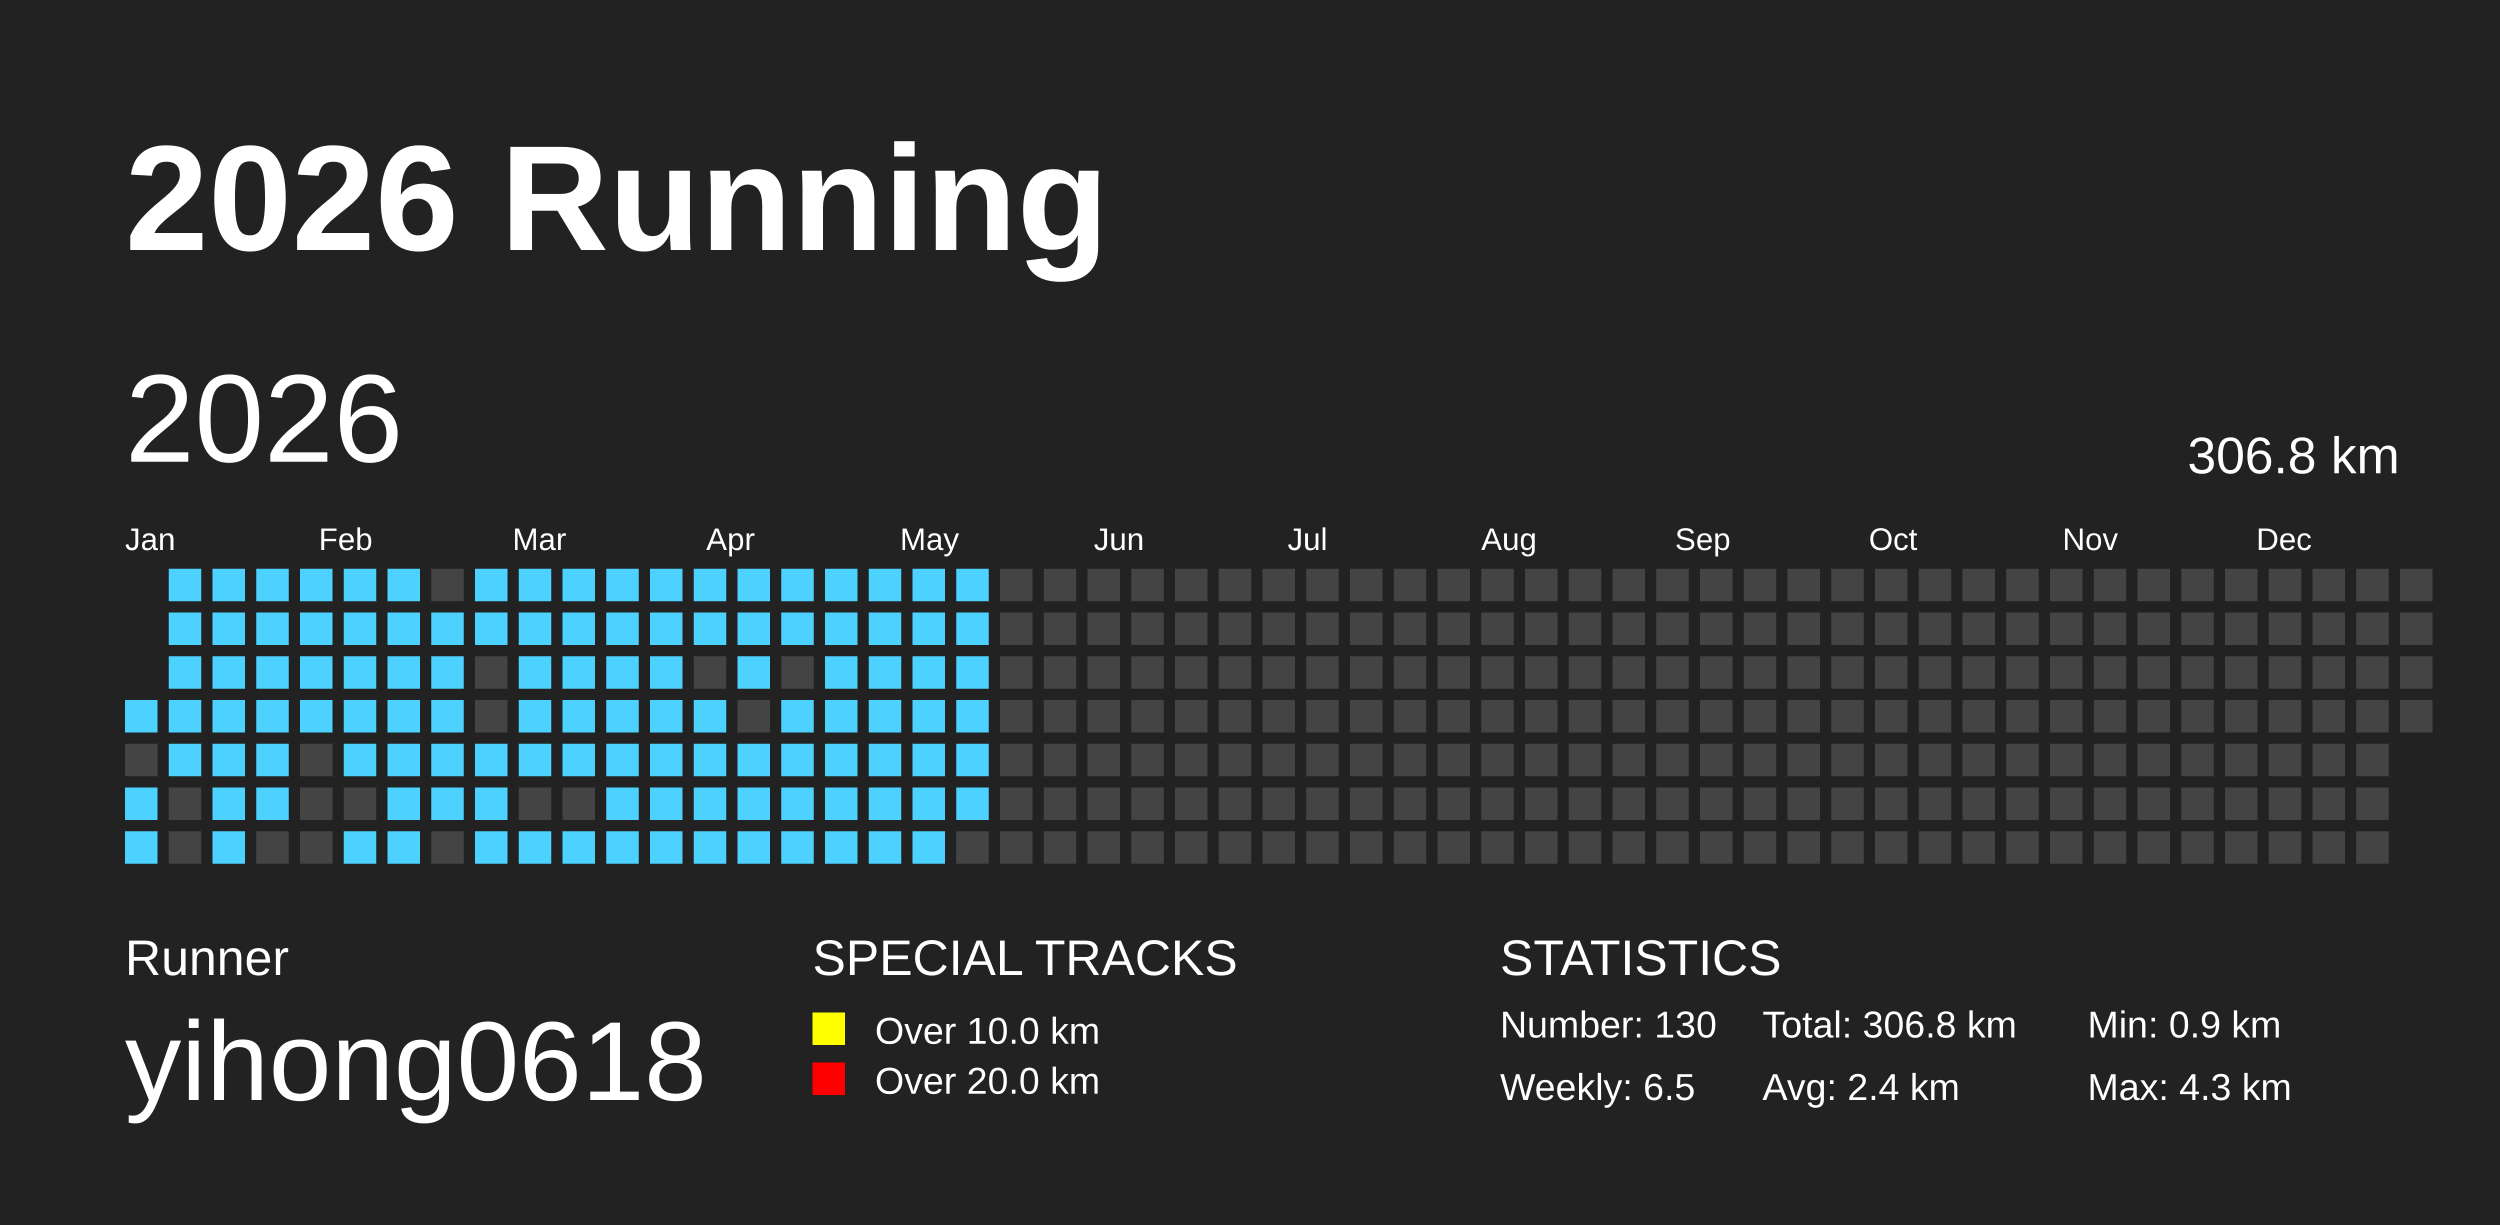
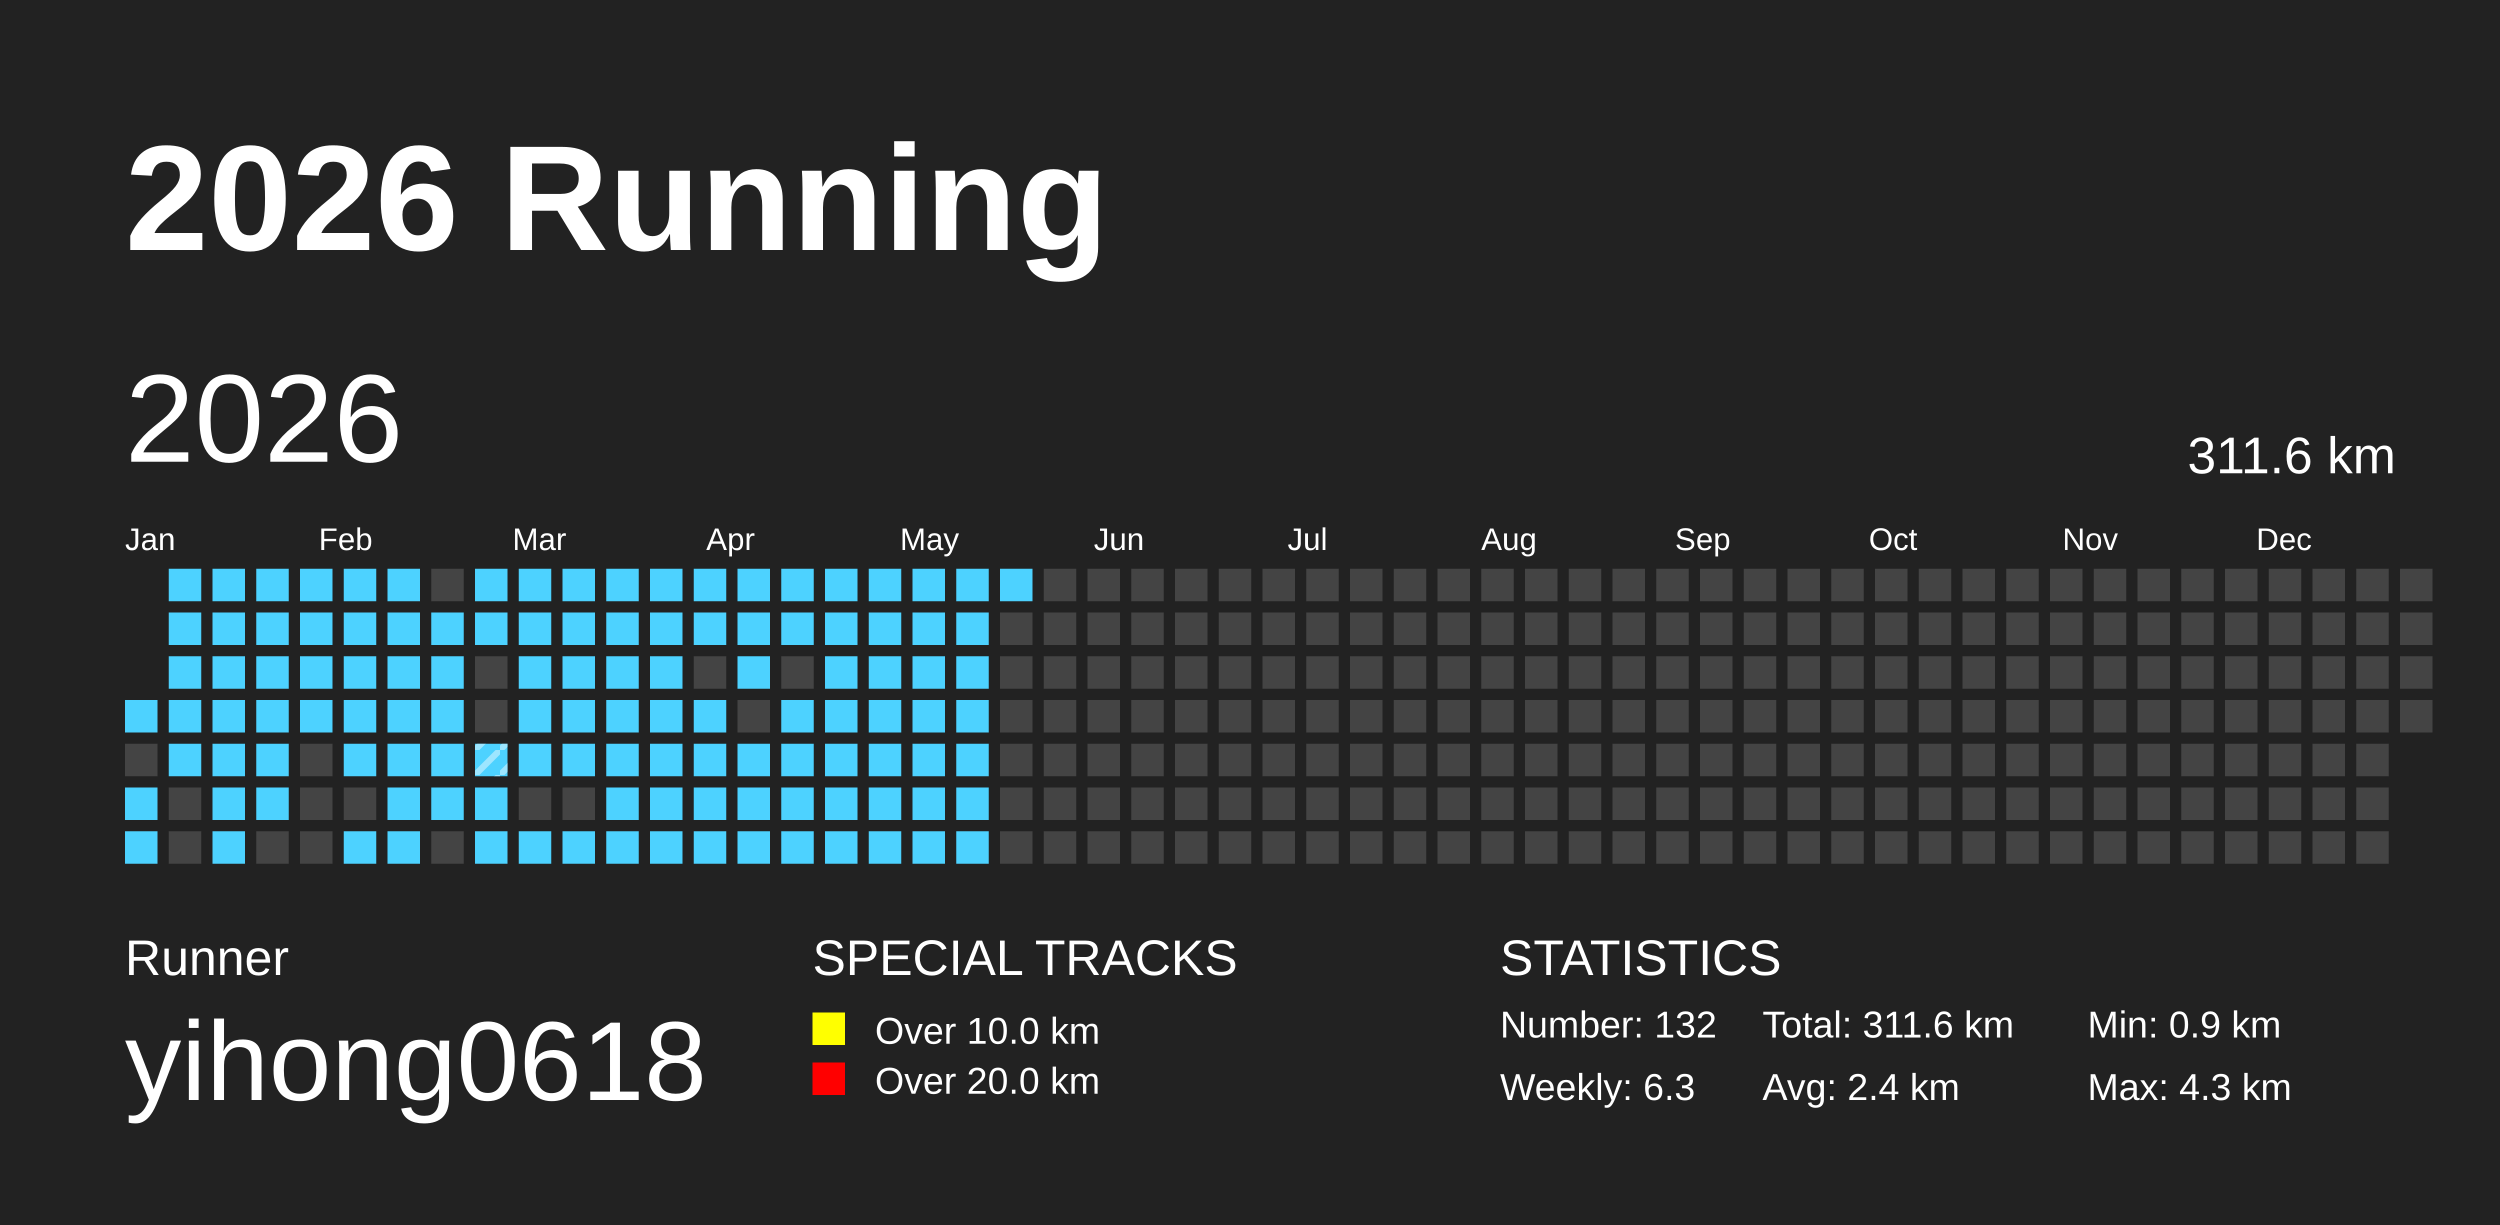
<svg xmlns="http://www.w3.org/2000/svg" baseProfile="full" height="98mm" version="1.1" viewBox="0,0,200,98" width="200mm">
  <defs>
    <pattern height="2" id="indoor-stripe" patternUnits="userSpaceOnUse" width="2">
      <line stroke="white" stroke-opacity="0.45" stroke-width="0.5" x1="0" x2="2" y1="2" y2="0" />
    </pattern>
  </defs>
  <rect fill="#222222" height="98" width="200" x="0" y="0" />
  <text fill="#FFFFFF" style="font-size:12px; font-family:Arial; font-weight:bold;" x="10" y="20">2026 Running</text>
  <text fill="#FFFFFF" style="font-size:4px; font-family:Arial" x="10" y="78">Runner</text>
  <text fill="#FFFFFF" style="font-size:9px; font-family:Arial" x="10" y="88">yihong0618</text>
  <text fill="#FFFFFF" style="font-size:4px; font-family:Arial" x="65" y="78">SPECIAL TRACKS</text>
  <rect fill="yellow" height="2.6" width="2.6" x="65" y="81" />
  <text fill="#FFFFFF" style="font-size:3px; font-family:Arial" x="70" y="83.5">Over 10.0 km</text>
  <rect fill="red" height="2.6" width="2.6" x="65" y="85" />
  <text fill="#FFFFFF" style="font-size:3px; font-family:Arial" x="70" y="87.5">Over 20.0 km</text>
  <text fill="#FFFFFF" style="font-size:4px; font-family:Arial" x="120" y="78">STATISTICS</text>
-   <text fill="#FFFFFF" style="font-size:3px; font-family:Arial" x="120" y="83">Number: 130</text>
-   <text fill="#FFFFFF" style="font-size:3px; font-family:Arial" x="120" y="88">Weekly: 6.5</text>
-   <text fill="#FFFFFF" style="font-size:3px; font-family:Arial" x="141" y="83">Total: 306.8 km</text>
+   <text fill="#FFFFFF" style="font-size:3px; font-family:Arial" x="120" y="83">Number: 132</text>
+   <text fill="#FFFFFF" style="font-size:3px; font-family:Arial" x="120" y="88">Weekly: 6.3</text>
+   <text fill="#FFFFFF" style="font-size:3px; font-family:Arial" x="141" y="83">Total: 311.6 km</text>
  <text fill="#FFFFFF" style="font-size:3px; font-family:Arial" x="141" y="88">Avg: 2.4 km</text>
  <text fill="#FFFFFF" style="font-size:3px; font-family:Arial" x="167" y="83">Min: 0.9 km</text>
  <text fill="#FFFFFF" style="font-size:3px; font-family:Arial" x="167" y="88">Max: 4.3 km</text>
  <text dominant-baseline="hanging" fill="#FFFFFF" style="font-size:10.0px; font-family:Arial;" x="10" y="30">2026</text>
-   <text dominant-baseline="hanging" fill="#FFFFFF" style="font-size:4.125px; font-family:Arial;" x="175" y="35">306.8 km</text>
+   <text dominant-baseline="hanging" fill="#FFFFFF" style="font-size:4.125px; font-family:Arial;" x="175" y="35">311.6 km</text>
  <text fill="#FFFFFF" style="font-size:2.5px; font-family:Arial" x="10.0" y="44">Jan</text>
  <text fill="#FFFFFF" style="font-size:2.5px; font-family:Arial" x="25.5" y="44">Feb</text>
  <text fill="#FFFFFF" style="font-size:2.5px; font-family:Arial" x="41.0" y="44">Mar</text>
  <text fill="#FFFFFF" style="font-size:2.5px; font-family:Arial" x="56.5" y="44">Apr</text>
  <text fill="#FFFFFF" style="font-size:2.5px; font-family:Arial" x="72.0" y="44">May</text>
  <text fill="#FFFFFF" style="font-size:2.5px; font-family:Arial" x="87.5" y="44">Jun</text>
  <text fill="#FFFFFF" style="font-size:2.5px; font-family:Arial" x="103.0" y="44">Jul</text>
  <text fill="#FFFFFF" style="font-size:2.5px; font-family:Arial" x="118.5" y="44">Aug</text>
  <text fill="#FFFFFF" style="font-size:2.5px; font-family:Arial" x="134.0" y="44">Sep</text>
  <text fill="#FFFFFF" style="font-size:2.5px; font-family:Arial" x="149.5" y="44">Oct</text>
  <text fill="#FFFFFF" style="font-size:2.5px; font-family:Arial" x="165.0" y="44">Nov</text>
  <text fill="#FFFFFF" style="font-size:2.5px; font-family:Arial" x="180.5" y="44">Dec</text>
  <rect fill="#4DD2FF" height="2.6" width="2.6" x="10.0" y="56.0" />
  <rect fill="#444444" height="2.6" width="2.6" x="10.0" y="59.5" />
  <rect fill="#4DD2FF" height="2.6" width="2.6" x="10.0" y="63.0" />
  <rect fill="#4DD2FF" height="2.6" width="2.6" x="10.0" y="66.5" />
  <rect fill="#4DD2FF" height="2.6" width="2.6" x="13.5" y="45.5" />
  <rect fill="#4DD2FF" height="2.6" width="2.6" x="13.5" y="49.0" />
  <rect fill="#4DD2FF" height="2.6" width="2.6" x="13.5" y="52.5" />
  <rect fill="#4DD2FF" height="2.6" width="2.6" x="13.5" y="56.0" />
  <rect fill="#4DD2FF" height="2.6" width="2.6" x="13.5" y="59.5" />
  <rect fill="#444444" height="2.6" width="2.6" x="13.5" y="63.0" />
  <rect fill="#444444" height="2.6" width="2.6" x="13.5" y="66.5" />
  <rect fill="#4DD2FF" height="2.6" width="2.6" x="17.0" y="45.5" />
  <rect fill="#4DD2FF" height="2.6" width="2.6" x="17.0" y="49.0" />
  <rect fill="#4DD2FF" height="2.6" width="2.6" x="17.0" y="52.5" />
  <rect fill="#4DD2FF" height="2.6" width="2.6" x="17.0" y="56.0" />
  <rect fill="#4DD2FF" height="2.6" width="2.6" x="17.0" y="59.5" />
  <rect fill="#4DD2FF" height="2.6" width="2.6" x="17.0" y="63.0" />
  <rect fill="#4DD2FF" height="2.6" width="2.6" x="17.0" y="66.5" />
  <rect fill="#4DD2FF" height="2.6" width="2.6" x="20.5" y="45.5" />
  <rect fill="#4DD2FF" height="2.6" width="2.6" x="20.5" y="49.0" />
  <rect fill="#4DD2FF" height="2.6" width="2.6" x="20.5" y="52.5" />
  <rect fill="#4DD2FF" height="2.6" width="2.6" x="20.5" y="56.0" />
  <rect fill="#4DD2FF" height="2.6" width="2.6" x="20.5" y="59.5" />
  <rect fill="#4DD2FF" height="2.6" width="2.6" x="20.5" y="63.0" />
  <rect fill="#444444" height="2.6" width="2.6" x="20.5" y="66.5" />
  <rect fill="#4DD2FF" height="2.6" width="2.6" x="24.0" y="45.5" />
  <rect fill="#4DD2FF" height="2.6" width="2.6" x="24.0" y="49.0" />
  <rect fill="#4DD2FF" height="2.6" width="2.6" x="24.0" y="52.5" />
  <rect fill="#4DD2FF" height="2.6" width="2.6" x="24.0" y="56.0" />
  <rect fill="#444444" height="2.6" width="2.6" x="24.0" y="59.5" />
  <rect fill="#444444" height="2.6" width="2.6" x="24.0" y="63.0" />
  <rect fill="#444444" height="2.6" width="2.6" x="24.0" y="66.5" />
  <rect fill="#4DD2FF" height="2.6" width="2.6" x="27.5" y="45.5" />
  <rect fill="#4DD2FF" height="2.6" width="2.6" x="27.5" y="49.0" />
  <rect fill="#4DD2FF" height="2.6" width="2.6" x="27.5" y="52.5" />
  <rect fill="#4DD2FF" height="2.6" width="2.6" x="27.5" y="56.0" />
  <rect fill="#4DD2FF" height="2.6" width="2.6" x="27.5" y="59.5" />
  <rect fill="#444444" height="2.6" width="2.6" x="27.5" y="63.0" />
  <rect fill="#4DD2FF" height="2.6" width="2.6" x="27.5" y="66.5" />
  <rect fill="#4DD2FF" height="2.6" width="2.6" x="31.0" y="45.5" />
  <rect fill="#4DD2FF" height="2.6" width="2.6" x="31.0" y="49.0" />
  <rect fill="#4DD2FF" height="2.6" width="2.6" x="31.0" y="52.5" />
  <rect fill="#4DD2FF" height="2.6" width="2.6" x="31.0" y="56.0" />
  <rect fill="#4DD2FF" height="2.6" width="2.6" x="31.0" y="59.5" />
  <rect fill="#4DD2FF" height="2.6" width="2.6" x="31.0" y="63.0" />
  <rect fill="#4DD2FF" height="2.6" width="2.6" x="31.0" y="66.5" />
  <rect fill="#444444" height="2.6" width="2.6" x="34.5" y="45.5" />
  <rect fill="#4DD2FF" height="2.6" width="2.6" x="34.5" y="49.0" />
  <rect fill="#4DD2FF" height="2.6" width="2.6" x="34.5" y="52.5" />
  <rect fill="#4DD2FF" height="2.6" width="2.6" x="34.5" y="56.0" />
  <rect fill="#4DD2FF" height="2.6" width="2.6" x="34.5" y="59.5" />
  <rect fill="#4DD2FF" height="2.6" width="2.6" x="34.5" y="63.0" />
  <rect fill="#444444" height="2.6" width="2.6" x="34.5" y="66.5" />
  <rect fill="#4DD2FF" height="2.6" width="2.6" x="38.0" y="45.5" />
  <rect fill="#4DD2FF" height="2.6" width="2.6" x="38.0" y="49.0" />
  <rect fill="#444444" height="2.6" width="2.6" x="38.0" y="52.5" />
  <rect fill="#444444" height="2.6" width="2.6" x="38.0" y="56.0" />
  <rect fill="#4DD2FF" height="2.6" width="2.6" x="38.0" y="59.5" />
+   <rect fill="url(#indoor-stripe)" height="2.6" style="pointer-events: none;" width="2.6" x="38.0" y="59.5" />
  <rect fill="#4DD2FF" height="2.6" width="2.6" x="38.0" y="63.0" />
  <rect fill="#4DD2FF" height="2.6" width="2.6" x="38.0" y="66.5" />
  <rect fill="#4DD2FF" height="2.6" width="2.6" x="41.5" y="45.5" />
  <rect fill="#4DD2FF" height="2.6" width="2.6" x="41.5" y="49.0" />
  <rect fill="#4DD2FF" height="2.6" width="2.6" x="41.5" y="52.5" />
  <rect fill="#4DD2FF" height="2.6" width="2.6" x="41.5" y="56.0" />
  <rect fill="#4DD2FF" height="2.6" width="2.6" x="41.5" y="59.5" />
  <rect fill="#444444" height="2.6" width="2.6" x="41.5" y="63.0" />
  <rect fill="#4DD2FF" height="2.6" width="2.6" x="41.5" y="66.5" />
  <rect fill="#4DD2FF" height="2.6" width="2.6" x="45.0" y="45.5" />
  <rect fill="#4DD2FF" height="2.6" width="2.6" x="45.0" y="49.0" />
  <rect fill="#4DD2FF" height="2.6" width="2.6" x="45.0" y="52.5" />
  <rect fill="#4DD2FF" height="2.6" width="2.6" x="45.0" y="56.0" />
  <rect fill="#4DD2FF" height="2.6" width="2.6" x="45.0" y="59.5" />
  <rect fill="#444444" height="2.6" width="2.6" x="45.0" y="63.0" />
  <rect fill="#4DD2FF" height="2.6" width="2.6" x="45.0" y="66.5" />
  <rect fill="#4DD2FF" height="2.6" width="2.6" x="48.5" y="45.5" />
  <rect fill="#4DD2FF" height="2.6" width="2.6" x="48.5" y="49.0" />
  <rect fill="#4DD2FF" height="2.6" width="2.6" x="48.5" y="52.5" />
  <rect fill="#4DD2FF" height="2.6" width="2.6" x="48.5" y="56.0" />
  <rect fill="#4DD2FF" height="2.6" width="2.6" x="48.5" y="59.5" />
  <rect fill="#4DD2FF" height="2.6" width="2.6" x="48.5" y="63.0" />
  <rect fill="#4DD2FF" height="2.6" width="2.6" x="48.5" y="66.5" />
  <rect fill="#4DD2FF" height="2.6" width="2.6" x="52.0" y="45.5" />
  <rect fill="#4DD2FF" height="2.6" width="2.6" x="52.0" y="49.0" />
  <rect fill="#4DD2FF" height="2.6" width="2.6" x="52.0" y="52.5" />
  <rect fill="#4DD2FF" height="2.6" width="2.6" x="52.0" y="56.0" />
  <rect fill="#4DD2FF" height="2.6" width="2.6" x="52.0" y="59.5" />
  <rect fill="#4DD2FF" height="2.6" width="2.6" x="52.0" y="63.0" />
  <rect fill="#4DD2FF" height="2.6" width="2.6" x="52.0" y="66.5" />
  <rect fill="#4DD2FF" height="2.6" width="2.6" x="55.5" y="45.5" />
  <rect fill="#4DD2FF" height="2.6" width="2.6" x="55.5" y="49.0" />
  <rect fill="#444444" height="2.6" width="2.6" x="55.5" y="52.5" />
  <rect fill="#4DD2FF" height="2.6" width="2.6" x="55.5" y="56.0" />
  <rect fill="#4DD2FF" height="2.6" width="2.6" x="55.5" y="59.5" />
  <rect fill="#4DD2FF" height="2.6" width="2.6" x="55.5" y="63.0" />
  <rect fill="#4DD2FF" height="2.6" width="2.6" x="55.5" y="66.5" />
  <rect fill="#4DD2FF" height="2.6" width="2.6" x="59.0" y="45.5" />
  <rect fill="#4DD2FF" height="2.6" width="2.6" x="59.0" y="49.0" />
  <rect fill="#4DD2FF" height="2.6" width="2.6" x="59.0" y="52.5" />
  <rect fill="#444444" height="2.6" width="2.6" x="59.0" y="56.0" />
  <rect fill="#4DD2FF" height="2.6" width="2.6" x="59.0" y="59.5" />
  <rect fill="#4DD2FF" height="2.6" width="2.6" x="59.0" y="63.0" />
  <rect fill="#4DD2FF" height="2.6" width="2.6" x="59.0" y="66.5" />
  <rect fill="#4DD2FF" height="2.6" width="2.6" x="62.5" y="45.5" />
  <rect fill="#4DD2FF" height="2.6" width="2.6" x="62.5" y="49.0" />
  <rect fill="#444444" height="2.6" width="2.6" x="62.5" y="52.5" />
  <rect fill="#4DD2FF" height="2.6" width="2.6" x="62.5" y="56.0" />
  <rect fill="#4DD2FF" height="2.6" width="2.6" x="62.5" y="59.5" />
  <rect fill="#4DD2FF" height="2.6" width="2.6" x="62.5" y="63.0" />
  <rect fill="#4DD2FF" height="2.6" width="2.6" x="62.5" y="66.5" />
  <rect fill="#4DD2FF" height="2.6" width="2.6" x="66.0" y="45.5" />
  <rect fill="#4DD2FF" height="2.6" width="2.6" x="66.0" y="49.0" />
  <rect fill="#4DD2FF" height="2.6" width="2.6" x="66.0" y="52.5" />
  <rect fill="#4DD2FF" height="2.6" width="2.6" x="66.0" y="56.0" />
  <rect fill="#4DD2FF" height="2.6" width="2.6" x="66.0" y="59.5" />
  <rect fill="#4DD2FF" height="2.6" width="2.6" x="66.0" y="63.0" />
  <rect fill="#4DD2FF" height="2.6" width="2.6" x="66.0" y="66.5" />
  <rect fill="#4DD2FF" height="2.6" width="2.6" x="69.5" y="45.5" />
  <rect fill="#4DD2FF" height="2.6" width="2.6" x="69.5" y="49.0" />
  <rect fill="#4DD2FF" height="2.6" width="2.6" x="69.5" y="52.5" />
  <rect fill="#4DD2FF" height="2.6" width="2.6" x="69.5" y="56.0" />
  <rect fill="#4DD2FF" height="2.6" width="2.6" x="69.5" y="59.5" />
  <rect fill="#4DD2FF" height="2.6" width="2.6" x="69.5" y="63.0" />
  <rect fill="#4DD2FF" height="2.6" width="2.6" x="69.5" y="66.5" />
  <rect fill="#4DD2FF" height="2.6" width="2.6" x="73.0" y="45.5" />
  <rect fill="#4DD2FF" height="2.6" width="2.6" x="73.0" y="49.0" />
  <rect fill="#4DD2FF" height="2.6" width="2.6" x="73.0" y="52.5" />
  <rect fill="#4DD2FF" height="2.6" width="2.6" x="73.0" y="56.0" />
  <rect fill="#4DD2FF" height="2.6" width="2.6" x="73.0" y="59.5" />
  <rect fill="#4DD2FF" height="2.6" width="2.6" x="73.0" y="63.0" />
  <rect fill="#4DD2FF" height="2.6" width="2.6" x="73.0" y="66.5" />
  <rect fill="#4DD2FF" height="2.6" width="2.6" x="76.5" y="45.5" />
  <rect fill="#4DD2FF" height="2.6" width="2.6" x="76.5" y="49.0" />
  <rect fill="#4DD2FF" height="2.6" width="2.6" x="76.5" y="52.5" />
  <rect fill="#4DD2FF" height="2.6" width="2.6" x="76.5" y="56.0" />
  <rect fill="#4DD2FF" height="2.6" width="2.6" x="76.5" y="59.5" />
  <rect fill="#4DD2FF" height="2.6" width="2.6" x="76.5" y="63.0" />
-   <rect fill="#444444" height="2.6" width="2.6" x="76.5" y="66.5" />
-   <rect fill="#444444" height="2.6" width="2.6" x="80.0" y="45.5" />
+   <rect fill="#4DD2FF" height="2.6" width="2.6" x="76.5" y="66.5" />
+   <rect fill="#4DD2FF" height="2.6" width="2.6" x="80.0" y="45.5" />
  <rect fill="#444444" height="2.6" width="2.6" x="80.0" y="49.0" />
  <rect fill="#444444" height="2.6" width="2.6" x="80.0" y="52.5" />
  <rect fill="#444444" height="2.6" width="2.6" x="80.0" y="56.0" />
  <rect fill="#444444" height="2.6" width="2.6" x="80.0" y="59.5" />
  <rect fill="#444444" height="2.6" width="2.6" x="80.0" y="63.0" />
  <rect fill="#444444" height="2.6" width="2.6" x="80.0" y="66.5" />
  <rect fill="#444444" height="2.6" width="2.6" x="83.5" y="45.5" />
  <rect fill="#444444" height="2.6" width="2.6" x="83.5" y="49.0" />
  <rect fill="#444444" height="2.6" width="2.6" x="83.5" y="52.5" />
  <rect fill="#444444" height="2.6" width="2.6" x="83.5" y="56.0" />
  <rect fill="#444444" height="2.6" width="2.6" x="83.5" y="59.5" />
  <rect fill="#444444" height="2.6" width="2.6" x="83.5" y="63.0" />
  <rect fill="#444444" height="2.6" width="2.6" x="83.5" y="66.5" />
  <rect fill="#444444" height="2.6" width="2.6" x="87.0" y="45.5" />
  <rect fill="#444444" height="2.6" width="2.6" x="87.0" y="49.0" />
  <rect fill="#444444" height="2.6" width="2.6" x="87.0" y="52.5" />
  <rect fill="#444444" height="2.6" width="2.6" x="87.0" y="56.0" />
  <rect fill="#444444" height="2.6" width="2.6" x="87.0" y="59.5" />
  <rect fill="#444444" height="2.6" width="2.6" x="87.0" y="63.0" />
  <rect fill="#444444" height="2.6" width="2.6" x="87.0" y="66.5" />
  <rect fill="#444444" height="2.6" width="2.6" x="90.5" y="45.5" />
  <rect fill="#444444" height="2.6" width="2.6" x="90.5" y="49.0" />
  <rect fill="#444444" height="2.6" width="2.6" x="90.5" y="52.5" />
  <rect fill="#444444" height="2.6" width="2.6" x="90.5" y="56.0" />
  <rect fill="#444444" height="2.6" width="2.6" x="90.5" y="59.5" />
  <rect fill="#444444" height="2.6" width="2.6" x="90.5" y="63.0" />
  <rect fill="#444444" height="2.6" width="2.6" x="90.5" y="66.5" />
  <rect fill="#444444" height="2.6" width="2.6" x="94.0" y="45.5" />
  <rect fill="#444444" height="2.6" width="2.6" x="94.0" y="49.0" />
  <rect fill="#444444" height="2.6" width="2.6" x="94.0" y="52.5" />
  <rect fill="#444444" height="2.6" width="2.6" x="94.0" y="56.0" />
  <rect fill="#444444" height="2.6" width="2.6" x="94.0" y="59.5" />
  <rect fill="#444444" height="2.6" width="2.6" x="94.0" y="63.0" />
  <rect fill="#444444" height="2.6" width="2.6" x="94.0" y="66.5" />
  <rect fill="#444444" height="2.6" width="2.6" x="97.5" y="45.5" />
  <rect fill="#444444" height="2.6" width="2.6" x="97.5" y="49.0" />
  <rect fill="#444444" height="2.6" width="2.6" x="97.5" y="52.5" />
  <rect fill="#444444" height="2.6" width="2.6" x="97.5" y="56.0" />
  <rect fill="#444444" height="2.6" width="2.6" x="97.5" y="59.5" />
  <rect fill="#444444" height="2.6" width="2.6" x="97.5" y="63.0" />
  <rect fill="#444444" height="2.6" width="2.6" x="97.5" y="66.5" />
  <rect fill="#444444" height="2.6" width="2.6" x="101.0" y="45.5" />
  <rect fill="#444444" height="2.6" width="2.6" x="101.0" y="49.0" />
  <rect fill="#444444" height="2.6" width="2.6" x="101.0" y="52.5" />
  <rect fill="#444444" height="2.6" width="2.6" x="101.0" y="56.0" />
  <rect fill="#444444" height="2.6" width="2.6" x="101.0" y="59.5" />
  <rect fill="#444444" height="2.6" width="2.6" x="101.0" y="63.0" />
  <rect fill="#444444" height="2.6" width="2.6" x="101.0" y="66.5" />
  <rect fill="#444444" height="2.6" width="2.6" x="104.5" y="45.5" />
  <rect fill="#444444" height="2.6" width="2.6" x="104.5" y="49.0" />
  <rect fill="#444444" height="2.6" width="2.6" x="104.5" y="52.5" />
  <rect fill="#444444" height="2.6" width="2.6" x="104.5" y="56.0" />
  <rect fill="#444444" height="2.6" width="2.6" x="104.5" y="59.5" />
  <rect fill="#444444" height="2.6" width="2.6" x="104.5" y="63.0" />
  <rect fill="#444444" height="2.6" width="2.6" x="104.5" y="66.5" />
  <rect fill="#444444" height="2.6" width="2.6" x="108.0" y="45.5" />
  <rect fill="#444444" height="2.6" width="2.6" x="108.0" y="49.0" />
  <rect fill="#444444" height="2.6" width="2.6" x="108.0" y="52.5" />
  <rect fill="#444444" height="2.6" width="2.6" x="108.0" y="56.0" />
  <rect fill="#444444" height="2.6" width="2.6" x="108.0" y="59.5" />
  <rect fill="#444444" height="2.6" width="2.6" x="108.0" y="63.0" />
  <rect fill="#444444" height="2.6" width="2.6" x="108.0" y="66.5" />
  <rect fill="#444444" height="2.6" width="2.6" x="111.5" y="45.5" />
  <rect fill="#444444" height="2.6" width="2.6" x="111.5" y="49.0" />
  <rect fill="#444444" height="2.6" width="2.6" x="111.5" y="52.5" />
  <rect fill="#444444" height="2.6" width="2.6" x="111.5" y="56.0" />
  <rect fill="#444444" height="2.6" width="2.6" x="111.5" y="59.5" />
  <rect fill="#444444" height="2.6" width="2.6" x="111.5" y="63.0" />
  <rect fill="#444444" height="2.6" width="2.6" x="111.5" y="66.5" />
  <rect fill="#444444" height="2.6" width="2.6" x="115.0" y="45.5" />
  <rect fill="#444444" height="2.6" width="2.6" x="115.0" y="49.0" />
  <rect fill="#444444" height="2.6" width="2.6" x="115.0" y="52.5" />
  <rect fill="#444444" height="2.6" width="2.6" x="115.0" y="56.0" />
  <rect fill="#444444" height="2.6" width="2.6" x="115.0" y="59.5" />
  <rect fill="#444444" height="2.6" width="2.6" x="115.0" y="63.0" />
  <rect fill="#444444" height="2.6" width="2.6" x="115.0" y="66.5" />
  <rect fill="#444444" height="2.6" width="2.6" x="118.5" y="45.5" />
  <rect fill="#444444" height="2.6" width="2.6" x="118.5" y="49.0" />
  <rect fill="#444444" height="2.6" width="2.6" x="118.5" y="52.5" />
  <rect fill="#444444" height="2.6" width="2.6" x="118.5" y="56.0" />
  <rect fill="#444444" height="2.6" width="2.6" x="118.5" y="59.5" />
  <rect fill="#444444" height="2.6" width="2.6" x="118.5" y="63.0" />
  <rect fill="#444444" height="2.6" width="2.6" x="118.5" y="66.5" />
  <rect fill="#444444" height="2.6" width="2.6" x="122.0" y="45.5" />
  <rect fill="#444444" height="2.6" width="2.6" x="122.0" y="49.0" />
  <rect fill="#444444" height="2.6" width="2.6" x="122.0" y="52.5" />
  <rect fill="#444444" height="2.6" width="2.6" x="122.0" y="56.0" />
  <rect fill="#444444" height="2.6" width="2.6" x="122.0" y="59.5" />
  <rect fill="#444444" height="2.6" width="2.6" x="122.0" y="63.0" />
  <rect fill="#444444" height="2.6" width="2.6" x="122.0" y="66.5" />
  <rect fill="#444444" height="2.6" width="2.6" x="125.5" y="45.5" />
  <rect fill="#444444" height="2.6" width="2.6" x="125.5" y="49.0" />
  <rect fill="#444444" height="2.6" width="2.6" x="125.5" y="52.5" />
  <rect fill="#444444" height="2.6" width="2.6" x="125.5" y="56.0" />
  <rect fill="#444444" height="2.6" width="2.6" x="125.5" y="59.5" />
  <rect fill="#444444" height="2.6" width="2.6" x="125.5" y="63.0" />
  <rect fill="#444444" height="2.6" width="2.6" x="125.5" y="66.5" />
  <rect fill="#444444" height="2.6" width="2.6" x="129.0" y="45.5" />
  <rect fill="#444444" height="2.6" width="2.6" x="129.0" y="49.0" />
  <rect fill="#444444" height="2.6" width="2.6" x="129.0" y="52.5" />
  <rect fill="#444444" height="2.6" width="2.6" x="129.0" y="56.0" />
  <rect fill="#444444" height="2.6" width="2.6" x="129.0" y="59.5" />
  <rect fill="#444444" height="2.6" width="2.6" x="129.0" y="63.0" />
  <rect fill="#444444" height="2.6" width="2.6" x="129.0" y="66.5" />
  <rect fill="#444444" height="2.6" width="2.6" x="132.5" y="45.5" />
  <rect fill="#444444" height="2.6" width="2.6" x="132.5" y="49.0" />
  <rect fill="#444444" height="2.6" width="2.6" x="132.5" y="52.5" />
  <rect fill="#444444" height="2.6" width="2.6" x="132.5" y="56.0" />
  <rect fill="#444444" height="2.6" width="2.6" x="132.5" y="59.5" />
  <rect fill="#444444" height="2.6" width="2.6" x="132.5" y="63.0" />
  <rect fill="#444444" height="2.6" width="2.6" x="132.5" y="66.5" />
  <rect fill="#444444" height="2.6" width="2.6" x="136.0" y="45.5" />
  <rect fill="#444444" height="2.6" width="2.6" x="136.0" y="49.0" />
  <rect fill="#444444" height="2.6" width="2.6" x="136.0" y="52.5" />
  <rect fill="#444444" height="2.6" width="2.6" x="136.0" y="56.0" />
  <rect fill="#444444" height="2.6" width="2.6" x="136.0" y="59.5" />
  <rect fill="#444444" height="2.6" width="2.6" x="136.0" y="63.0" />
  <rect fill="#444444" height="2.6" width="2.6" x="136.0" y="66.5" />
  <rect fill="#444444" height="2.6" width="2.6" x="139.5" y="45.5" />
  <rect fill="#444444" height="2.6" width="2.6" x="139.5" y="49.0" />
  <rect fill="#444444" height="2.6" width="2.6" x="139.5" y="52.5" />
  <rect fill="#444444" height="2.6" width="2.6" x="139.5" y="56.0" />
  <rect fill="#444444" height="2.6" width="2.6" x="139.5" y="59.5" />
  <rect fill="#444444" height="2.6" width="2.6" x="139.5" y="63.0" />
  <rect fill="#444444" height="2.6" width="2.6" x="139.5" y="66.5" />
  <rect fill="#444444" height="2.6" width="2.6" x="143.0" y="45.5" />
  <rect fill="#444444" height="2.6" width="2.6" x="143.0" y="49.0" />
  <rect fill="#444444" height="2.6" width="2.6" x="143.0" y="52.5" />
  <rect fill="#444444" height="2.6" width="2.6" x="143.0" y="56.0" />
  <rect fill="#444444" height="2.6" width="2.6" x="143.0" y="59.5" />
  <rect fill="#444444" height="2.6" width="2.6" x="143.0" y="63.0" />
  <rect fill="#444444" height="2.6" width="2.6" x="143.0" y="66.5" />
  <rect fill="#444444" height="2.6" width="2.6" x="146.5" y="45.5" />
  <rect fill="#444444" height="2.6" width="2.6" x="146.5" y="49.0" />
  <rect fill="#444444" height="2.6" width="2.6" x="146.5" y="52.5" />
  <rect fill="#444444" height="2.6" width="2.6" x="146.5" y="56.0" />
  <rect fill="#444444" height="2.6" width="2.6" x="146.5" y="59.5" />
  <rect fill="#444444" height="2.6" width="2.6" x="146.5" y="63.0" />
  <rect fill="#444444" height="2.6" width="2.6" x="146.5" y="66.5" />
  <rect fill="#444444" height="2.6" width="2.6" x="150.0" y="45.5" />
  <rect fill="#444444" height="2.6" width="2.6" x="150.0" y="49.0" />
  <rect fill="#444444" height="2.6" width="2.6" x="150.0" y="52.5" />
  <rect fill="#444444" height="2.6" width="2.6" x="150.0" y="56.0" />
  <rect fill="#444444" height="2.6" width="2.6" x="150.0" y="59.5" />
  <rect fill="#444444" height="2.6" width="2.6" x="150.0" y="63.0" />
  <rect fill="#444444" height="2.6" width="2.6" x="150.0" y="66.5" />
  <rect fill="#444444" height="2.6" width="2.6" x="153.5" y="45.5" />
  <rect fill="#444444" height="2.6" width="2.6" x="153.5" y="49.0" />
  <rect fill="#444444" height="2.6" width="2.6" x="153.5" y="52.5" />
  <rect fill="#444444" height="2.6" width="2.6" x="153.5" y="56.0" />
  <rect fill="#444444" height="2.6" width="2.6" x="153.5" y="59.5" />
  <rect fill="#444444" height="2.6" width="2.6" x="153.5" y="63.0" />
  <rect fill="#444444" height="2.6" width="2.6" x="153.5" y="66.5" />
  <rect fill="#444444" height="2.6" width="2.6" x="157.0" y="45.5" />
  <rect fill="#444444" height="2.6" width="2.6" x="157.0" y="49.0" />
  <rect fill="#444444" height="2.6" width="2.6" x="157.0" y="52.5" />
  <rect fill="#444444" height="2.6" width="2.6" x="157.0" y="56.0" />
  <rect fill="#444444" height="2.6" width="2.6" x="157.0" y="59.5" />
  <rect fill="#444444" height="2.6" width="2.6" x="157.0" y="63.0" />
  <rect fill="#444444" height="2.6" width="2.6" x="157.0" y="66.5" />
  <rect fill="#444444" height="2.6" width="2.6" x="160.5" y="45.5" />
  <rect fill="#444444" height="2.6" width="2.6" x="160.5" y="49.0" />
  <rect fill="#444444" height="2.6" width="2.6" x="160.5" y="52.5" />
  <rect fill="#444444" height="2.6" width="2.6" x="160.5" y="56.0" />
  <rect fill="#444444" height="2.6" width="2.6" x="160.5" y="59.5" />
  <rect fill="#444444" height="2.6" width="2.6" x="160.5" y="63.0" />
  <rect fill="#444444" height="2.6" width="2.6" x="160.5" y="66.5" />
  <rect fill="#444444" height="2.6" width="2.6" x="164.0" y="45.5" />
  <rect fill="#444444" height="2.6" width="2.6" x="164.0" y="49.0" />
  <rect fill="#444444" height="2.6" width="2.6" x="164.0" y="52.5" />
  <rect fill="#444444" height="2.6" width="2.6" x="164.0" y="56.0" />
  <rect fill="#444444" height="2.6" width="2.6" x="164.0" y="59.5" />
  <rect fill="#444444" height="2.6" width="2.6" x="164.0" y="63.0" />
  <rect fill="#444444" height="2.6" width="2.6" x="164.0" y="66.5" />
  <rect fill="#444444" height="2.6" width="2.6" x="167.5" y="45.5" />
  <rect fill="#444444" height="2.6" width="2.6" x="167.5" y="49.0" />
  <rect fill="#444444" height="2.6" width="2.6" x="167.5" y="52.5" />
  <rect fill="#444444" height="2.6" width="2.6" x="167.5" y="56.0" />
  <rect fill="#444444" height="2.6" width="2.6" x="167.5" y="59.5" />
  <rect fill="#444444" height="2.6" width="2.6" x="167.5" y="63.0" />
  <rect fill="#444444" height="2.6" width="2.6" x="167.5" y="66.5" />
  <rect fill="#444444" height="2.6" width="2.6" x="171.0" y="45.5" />
  <rect fill="#444444" height="2.6" width="2.6" x="171.0" y="49.0" />
  <rect fill="#444444" height="2.6" width="2.6" x="171.0" y="52.5" />
  <rect fill="#444444" height="2.6" width="2.6" x="171.0" y="56.0" />
  <rect fill="#444444" height="2.6" width="2.6" x="171.0" y="59.5" />
  <rect fill="#444444" height="2.6" width="2.6" x="171.0" y="63.0" />
  <rect fill="#444444" height="2.6" width="2.6" x="171.0" y="66.5" />
  <rect fill="#444444" height="2.6" width="2.6" x="174.5" y="45.5" />
  <rect fill="#444444" height="2.6" width="2.6" x="174.5" y="49.0" />
  <rect fill="#444444" height="2.6" width="2.6" x="174.5" y="52.5" />
  <rect fill="#444444" height="2.6" width="2.6" x="174.5" y="56.0" />
  <rect fill="#444444" height="2.6" width="2.6" x="174.5" y="59.5" />
  <rect fill="#444444" height="2.6" width="2.6" x="174.5" y="63.0" />
  <rect fill="#444444" height="2.6" width="2.6" x="174.5" y="66.5" />
  <rect fill="#444444" height="2.6" width="2.6" x="178.0" y="45.5" />
  <rect fill="#444444" height="2.6" width="2.6" x="178.0" y="49.0" />
  <rect fill="#444444" height="2.6" width="2.6" x="178.0" y="52.5" />
  <rect fill="#444444" height="2.6" width="2.6" x="178.0" y="56.0" />
  <rect fill="#444444" height="2.6" width="2.6" x="178.0" y="59.5" />
  <rect fill="#444444" height="2.6" width="2.6" x="178.0" y="63.0" />
  <rect fill="#444444" height="2.6" width="2.6" x="178.0" y="66.5" />
  <rect fill="#444444" height="2.6" width="2.6" x="181.5" y="45.5" />
  <rect fill="#444444" height="2.6" width="2.6" x="181.5" y="49.0" />
  <rect fill="#444444" height="2.6" width="2.6" x="181.5" y="52.5" />
  <rect fill="#444444" height="2.6" width="2.6" x="181.5" y="56.0" />
  <rect fill="#444444" height="2.6" width="2.6" x="181.5" y="59.5" />
  <rect fill="#444444" height="2.6" width="2.6" x="181.5" y="63.0" />
  <rect fill="#444444" height="2.6" width="2.6" x="181.5" y="66.5" />
  <rect fill="#444444" height="2.6" width="2.6" x="185.0" y="45.5" />
  <rect fill="#444444" height="2.6" width="2.6" x="185.0" y="49.0" />
  <rect fill="#444444" height="2.6" width="2.6" x="185.0" y="52.5" />
  <rect fill="#444444" height="2.6" width="2.6" x="185.0" y="56.0" />
  <rect fill="#444444" height="2.6" width="2.6" x="185.0" y="59.5" />
  <rect fill="#444444" height="2.6" width="2.6" x="185.0" y="63.0" />
  <rect fill="#444444" height="2.6" width="2.6" x="185.0" y="66.5" />
  <rect fill="#444444" height="2.6" width="2.6" x="188.5" y="45.5" />
  <rect fill="#444444" height="2.6" width="2.6" x="188.5" y="49.0" />
  <rect fill="#444444" height="2.6" width="2.6" x="188.5" y="52.5" />
  <rect fill="#444444" height="2.6" width="2.6" x="188.5" y="56.0" />
  <rect fill="#444444" height="2.6" width="2.6" x="188.5" y="59.5" />
  <rect fill="#444444" height="2.6" width="2.6" x="188.5" y="63.0" />
  <rect fill="#444444" height="2.6" width="2.6" x="188.5" y="66.5" />
  <rect fill="#444444" height="2.6" width="2.6" x="192.0" y="45.5" />
  <rect fill="#444444" height="2.6" width="2.6" x="192.0" y="49.0" />
  <rect fill="#444444" height="2.6" width="2.6" x="192.0" y="52.5" />
  <rect fill="#444444" height="2.6" width="2.6" x="192.0" y="56.0" />
</svg>
